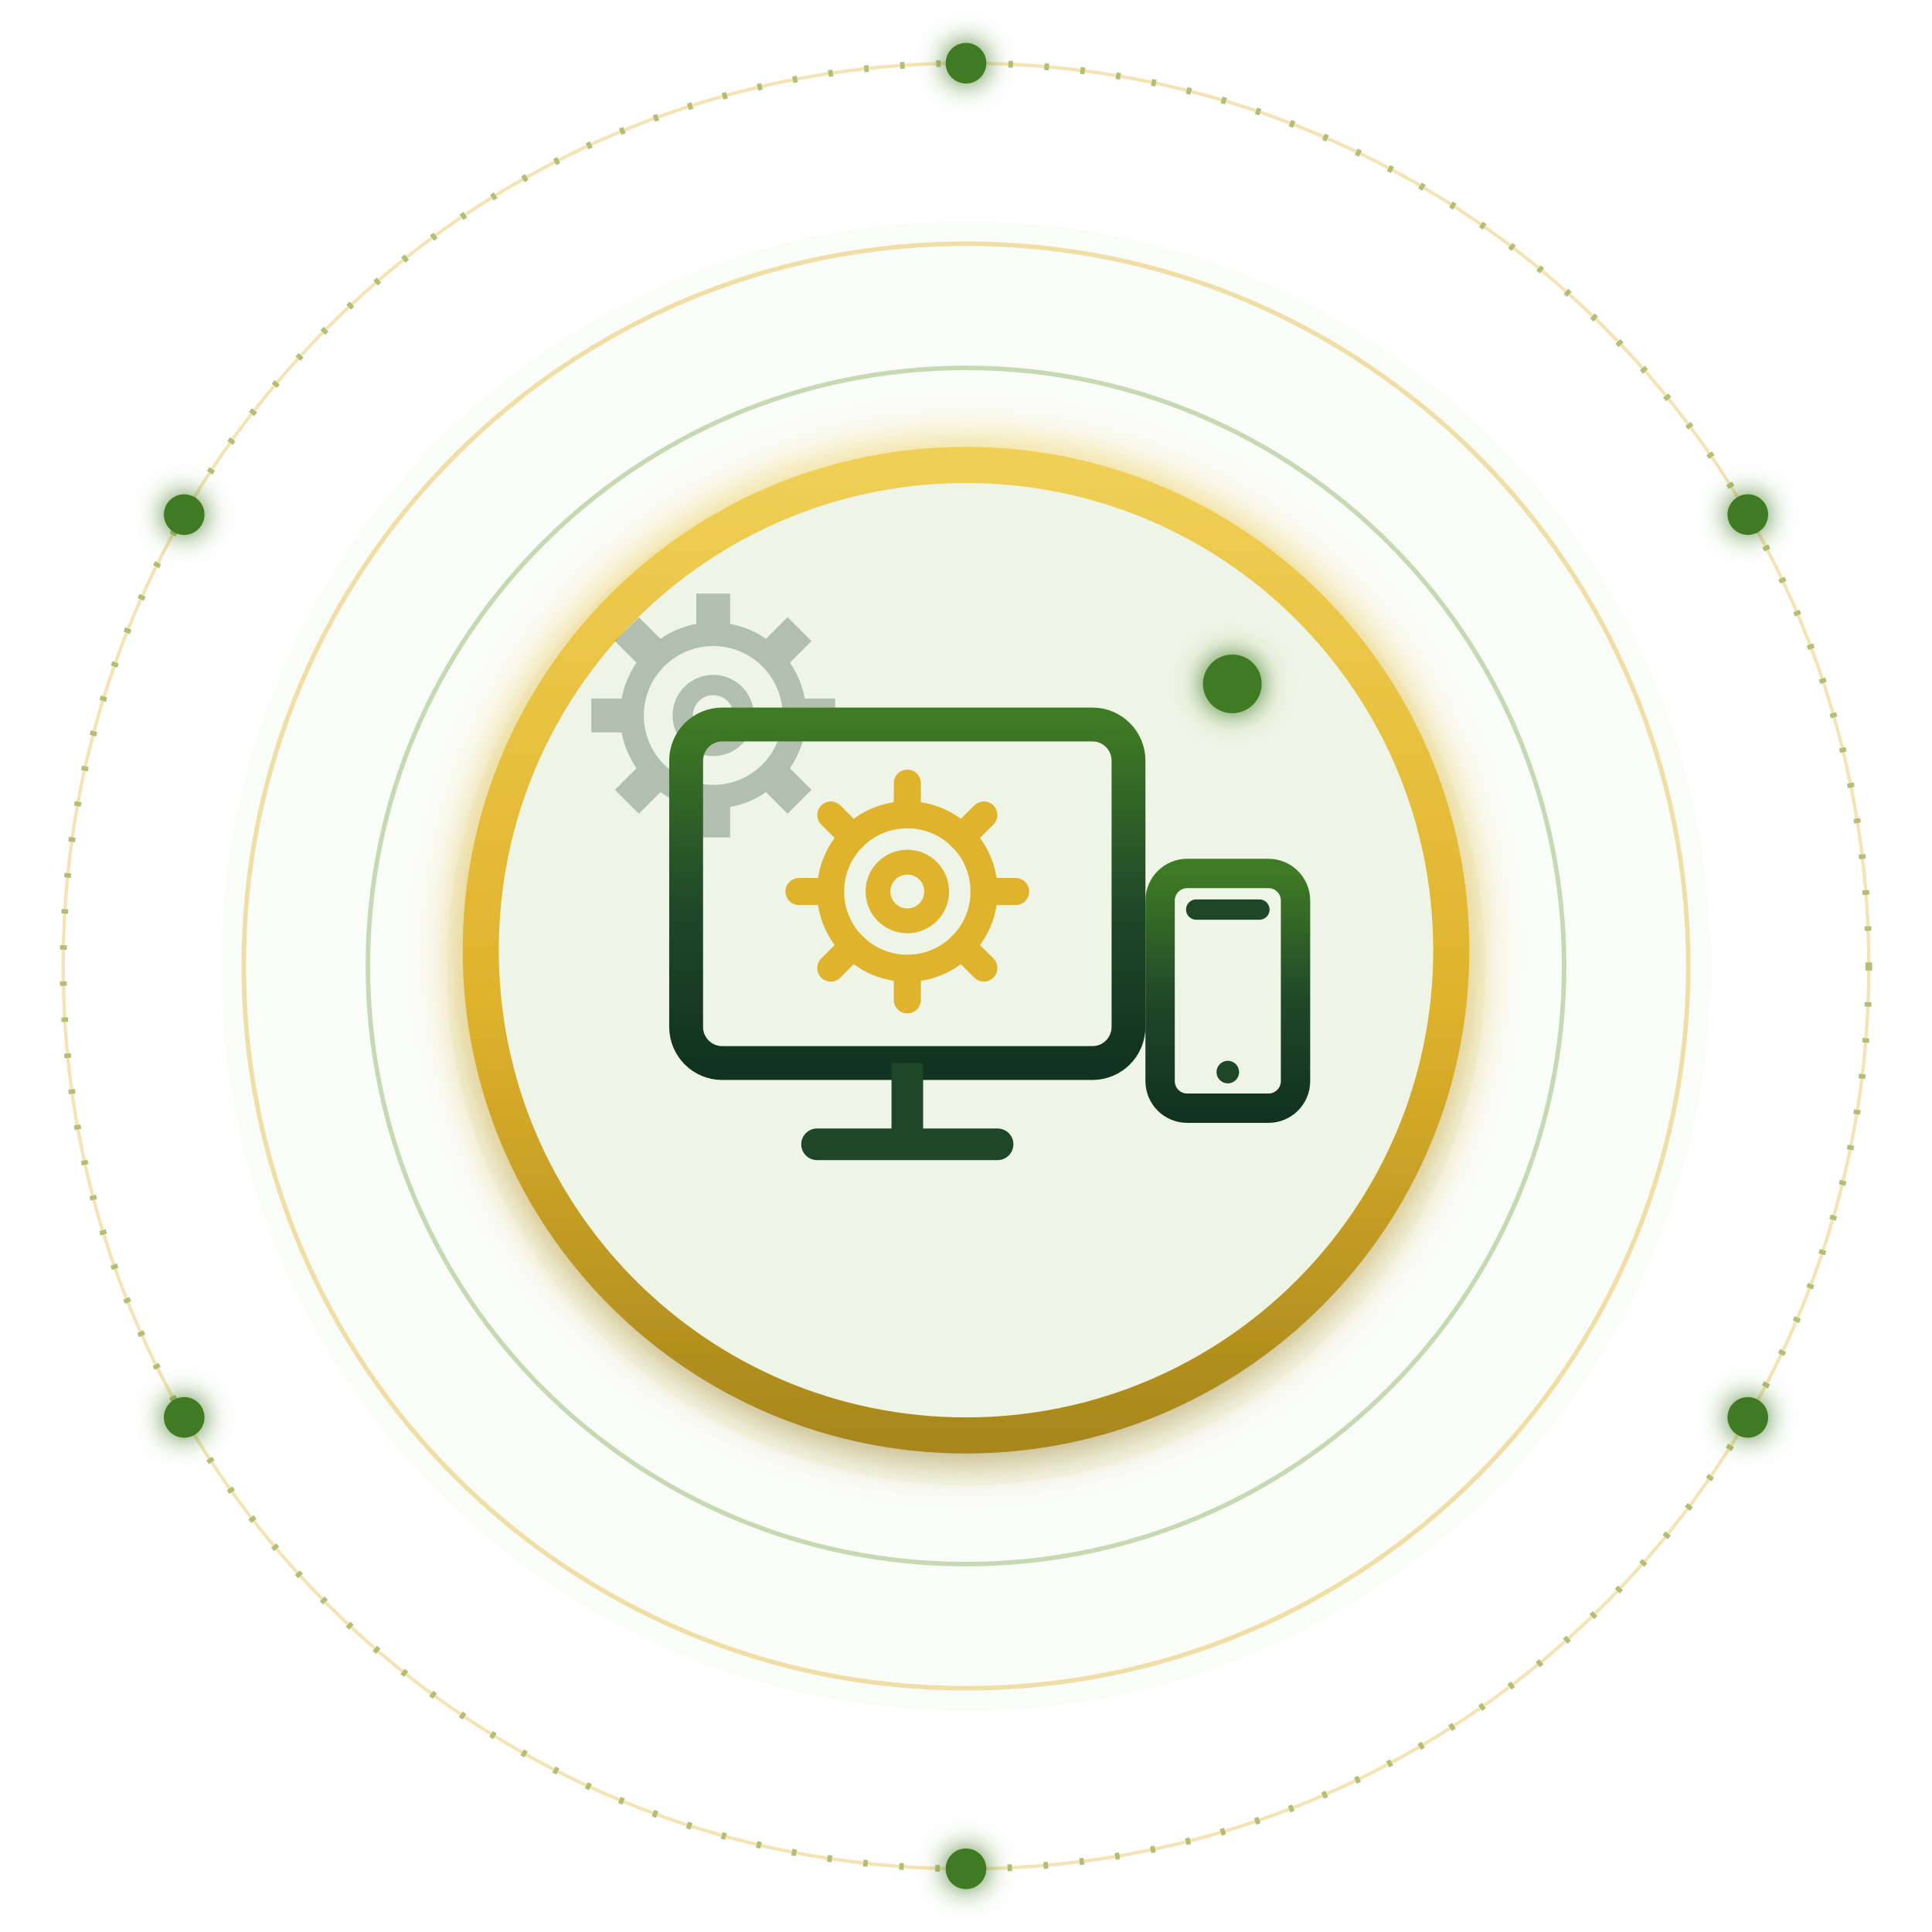
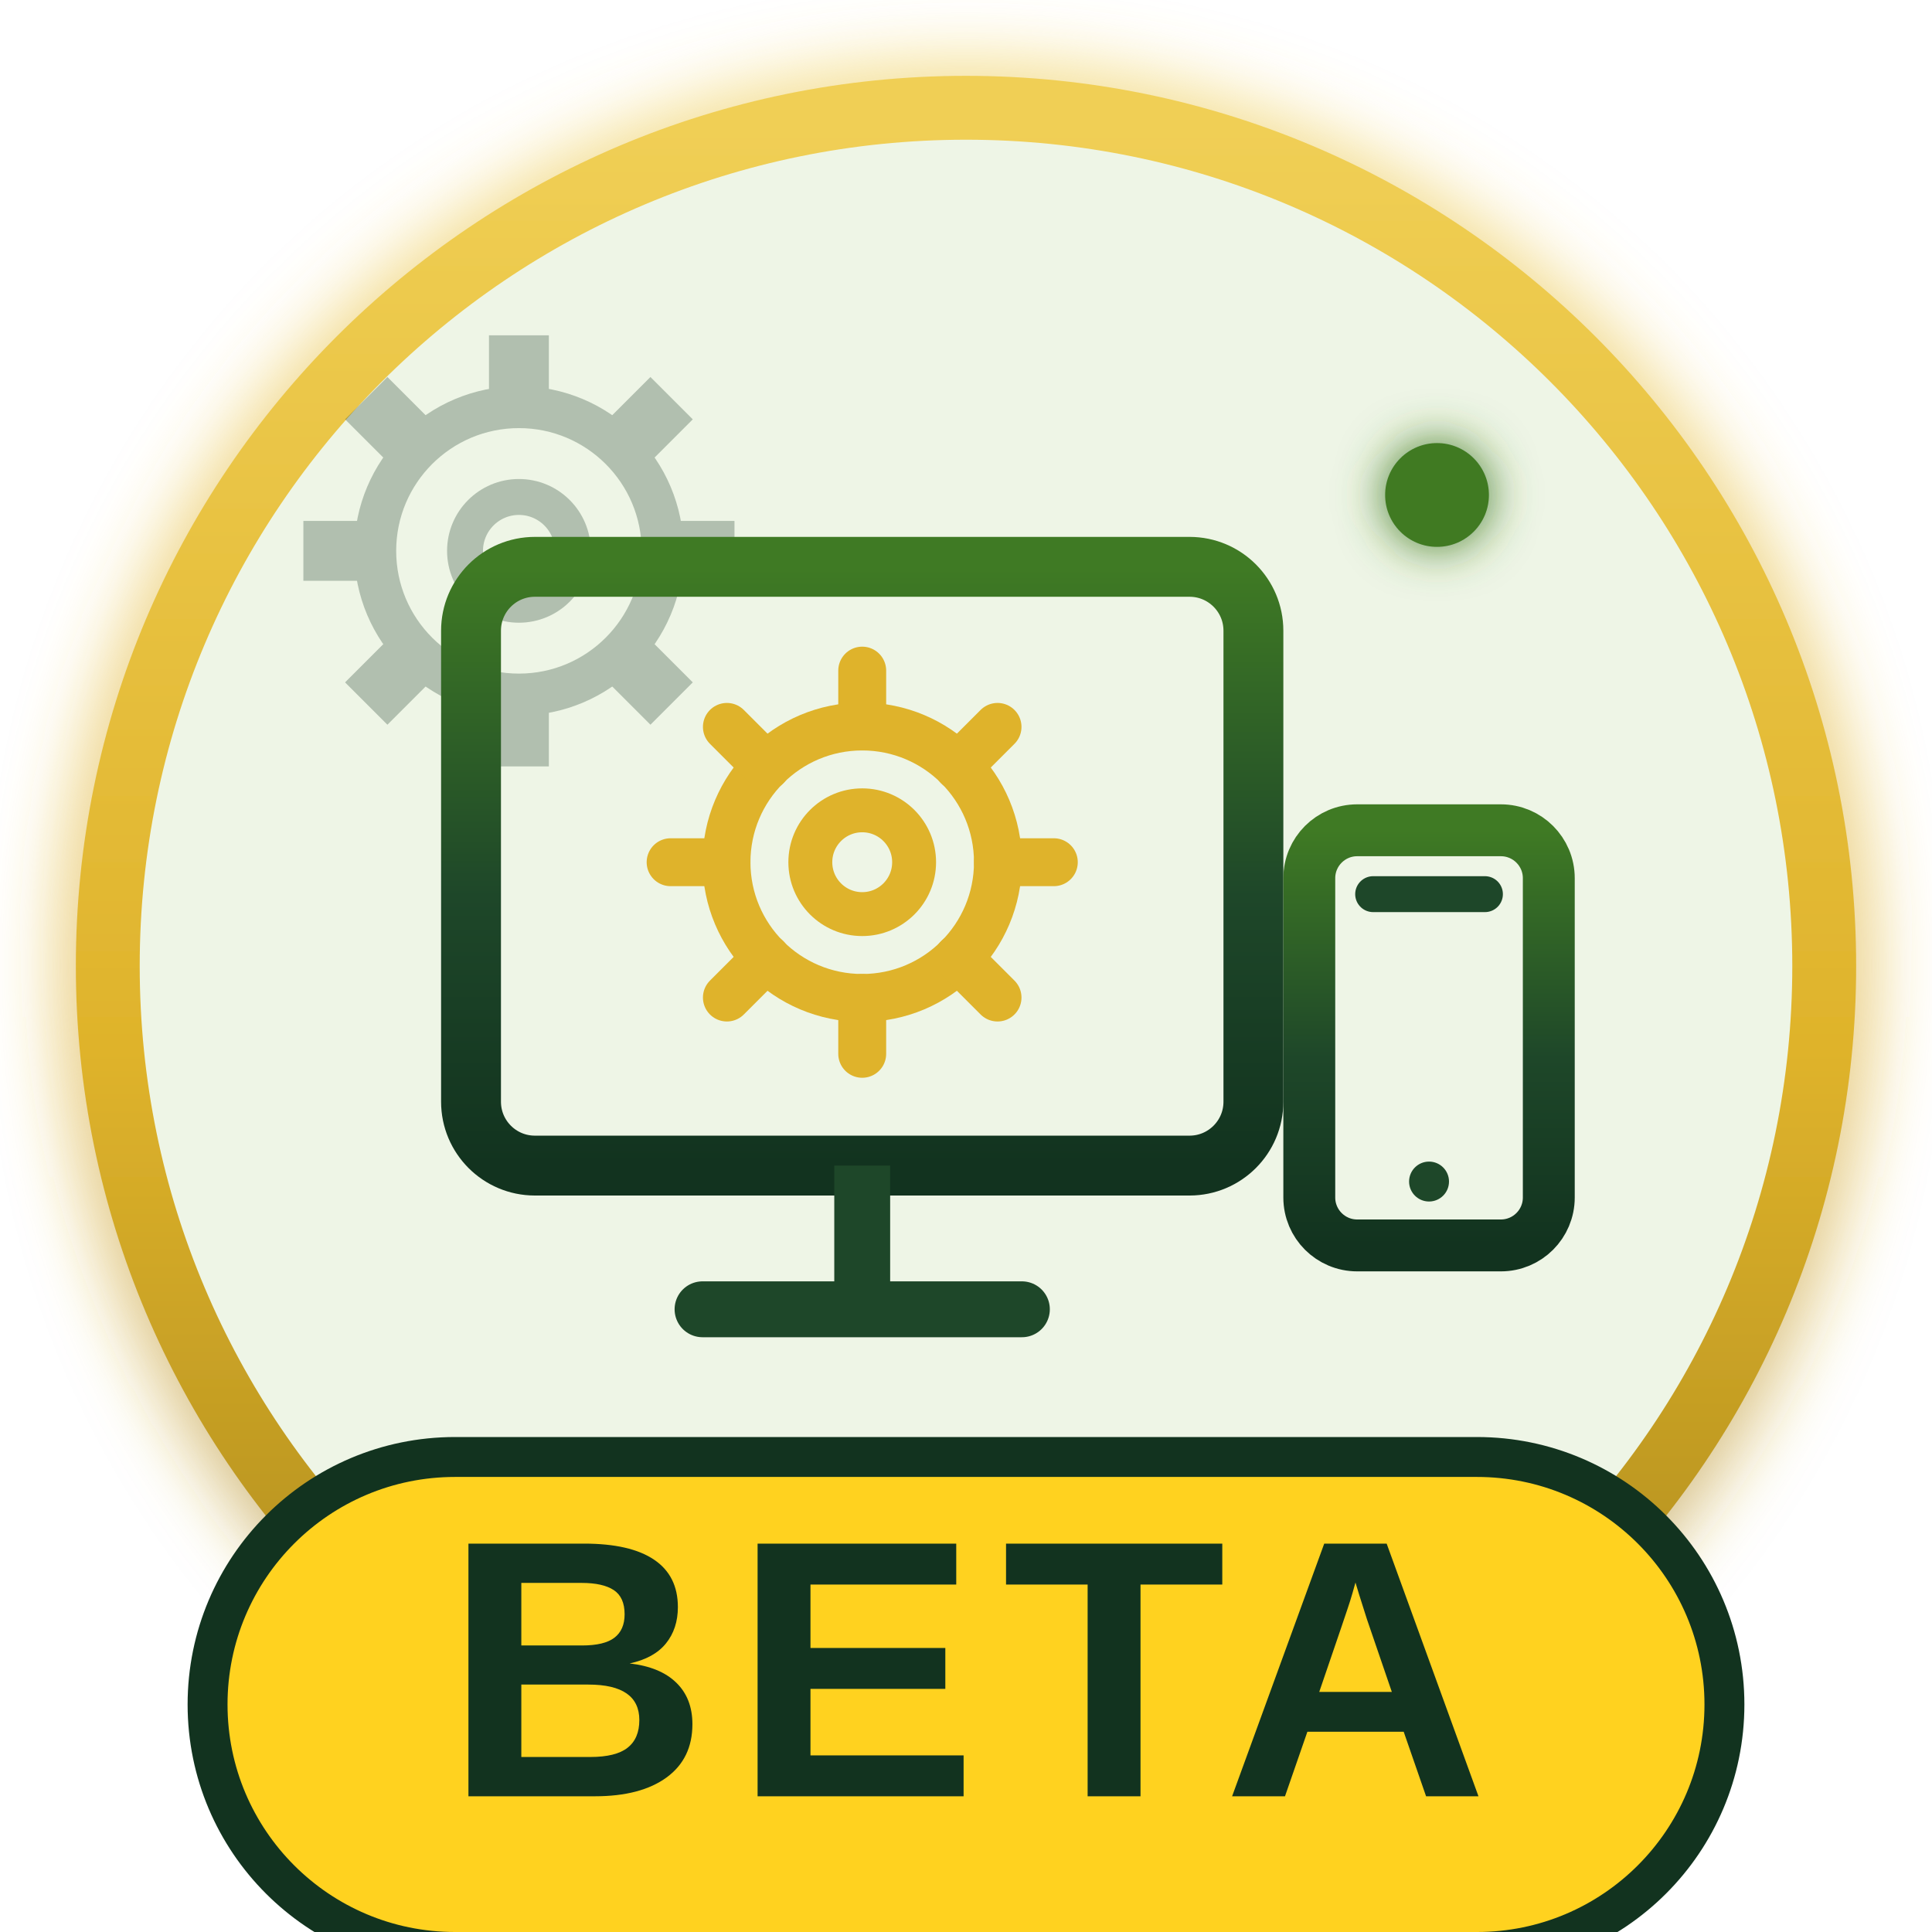
- <svg xmlns="http://www.w3.org/2000/svg" width="856" height="856" viewBox="84 84 856 856">
+ <svg xmlns="http://www.w3.org/2000/svg" width="484" height="484" viewBox="270 263 484 484">
  <defs>
    <filter id="glow" x="-150%" y="-150%" width="400%" height="400%">
      <feGaussianBlur stdDeviation="6" result="b" />
      <feMerge>
        <feMergeNode in="b" />
        <feMergeNode in="SourceGraphic" />
      </feMerge>
    </filter>
    <filter id="softglow" x="-80%" y="-80%" width="260%" height="260%">
      <feGaussianBlur stdDeviation="10" result="b" />
      <feMerge>
        <feMergeNode in="b" />
        <feMergeNode in="SourceGraphic" />
      </feMerge>
    </filter>
    <linearGradient id="ringg" x1="0" y1="0" x2="0" y2="1">
      <stop offset="0%" stop-color="#f0cf55" />
      <stop offset="55%" stop-color="#dfb32b" />
      <stop offset="100%" stop-color="#a8871c" />
    </linearGradient>
    <linearGradient id="deviceg" x1="0" y1="0" x2="0" y2="1">
      <stop offset="0%" stop-color="#3f7a24" />
      <stop offset="55%" stop-color="#1e4729" />
      <stop offset="100%" stop-color="#12331f" />
    </linearGradient>
  </defs>
-   <circle cx="512" cy="512" r="330" fill="#cfe0b4" opacity="0.10" />
-   <circle cx="512" cy="512" r="230" fill="#b7d38e" opacity="0.08" />
-   <circle cx="512" cy="512" r="400" fill="none" stroke="#9dbb7a" stroke-width="3" stroke-dasharray="2 14" opacity="0.9" />
-   <circle cx="512" cy="512" r="400" fill="none" stroke="#dfb32b" stroke-width="1.5" opacity="0.35" />
-   <circle cx="512.0" cy="112.0" r="9" fill="#3f7a24" filter="url(#glow)" />
-   <circle cx="858.4" cy="312.0" r="9" fill="#3f7a24" filter="url(#glow)" />
-   <circle cx="858.4" cy="712.0" r="9" fill="#3f7a24" filter="url(#glow)" />
-   <circle cx="512.0" cy="912.0" r="9" fill="#3f7a24" filter="url(#glow)" />
-   <circle cx="165.6" cy="712.0" r="9" fill="#3f7a24" filter="url(#glow)" />
-   <circle cx="165.6" cy="312.0" r="9" fill="#3f7a24" filter="url(#glow)" />
-   <circle cx="512" cy="512" r="320" fill="none" stroke="#dfb32b" stroke-width="2" opacity="0.4" />
-   <circle cx="512" cy="512" r="265" fill="none" stroke="#9dbb7a" stroke-width="2" opacity="0.55" />
  <g transform="translate(512,505)">
    <g filter="url(#softglow)">
      <circle r="215" fill="#eef5e6" stroke="url(#ringg)" stroke-width="16" />
    </g>
    <g transform="translate(-112,-104) scale(1.5)" opacity="0.28">
      <circle r="24" fill="none" stroke="#12331f" stroke-width="7" />
      <circle r="9" fill="none" stroke="#12331f" stroke-width="6" />
      <line x1="24.0" y1="0.0" x2="36.0" y2="0.0" stroke="#12331f" stroke-width="10" />
      <line x1="17.0" y1="17.0" x2="25.5" y2="25.5" stroke="#12331f" stroke-width="10" />
      <line x1="0.0" y1="24.0" x2="0.0" y2="36.0" stroke="#12331f" stroke-width="10" />
      <line x1="-17.0" y1="17.0" x2="-25.5" y2="25.5" stroke="#12331f" stroke-width="10" />
      <line x1="-24.0" y1="0.0" x2="-36.0" y2="0.0" stroke="#12331f" stroke-width="10" />
      <line x1="-17.0" y1="-17.0" x2="-25.5" y2="-25.5" stroke="#12331f" stroke-width="10" />
      <line x1="-0.0" y1="-24.0" x2="-0.0" y2="-36.0" stroke="#12331f" stroke-width="10" />
      <line x1="17.0" y1="-17.0" x2="25.5" y2="-25.5" stroke="#12331f" stroke-width="10" />
    </g>
    <g transform="translate(-6,-4)">
      <rect x="-118" y="-96" width="196" height="150" rx="16" fill="none" stroke="url(#deviceg)" stroke-width="15" />
      <line x1="-20" y1="54" x2="-20" y2="86" stroke="#1e4729" stroke-width="14" />
      <line x1="-60" y1="90" x2="20" y2="90" stroke="#1e4729" stroke-width="14" stroke-linecap="round" />
      <circle cx="-20" cy="-22" r="34" fill="none" stroke="#dfb32b" stroke-width="12" />
      <line x1="14.0" y1="-22.0" x2="28.0" y2="-22.0" stroke="#dfb32b" stroke-width="12" stroke-linecap="round" />
      <line x1="4.0" y1="2.0" x2="13.9" y2="11.9" stroke="#dfb32b" stroke-width="12" stroke-linecap="round" />
      <line x1="-20.0" y1="12.0" x2="-20.0" y2="26.0" stroke="#dfb32b" stroke-width="12" stroke-linecap="round" />
      <line x1="-44.0" y1="2.0" x2="-53.9" y2="11.9" stroke="#dfb32b" stroke-width="12" stroke-linecap="round" />
      <line x1="-54.0" y1="-22.0" x2="-68.0" y2="-22.0" stroke="#dfb32b" stroke-width="12" stroke-linecap="round" />
      <line x1="-44.0" y1="-46.0" x2="-53.9" y2="-55.9" stroke="#dfb32b" stroke-width="12" stroke-linecap="round" />
      <line x1="-20.0" y1="-56.0" x2="-20.0" y2="-70.0" stroke="#dfb32b" stroke-width="12" stroke-linecap="round" />
      <line x1="4.0" y1="-46.0" x2="13.9" y2="-55.9" stroke="#dfb32b" stroke-width="12" stroke-linecap="round" />
      <circle cx="-20" cy="-22" r="13" fill="none" stroke="#dfb32b" stroke-width="11" />
      <rect x="92" y="-30" width="60" height="104" rx="12" fill="none" stroke="url(#deviceg)" stroke-width="13" />
      <line x1="108" y1="-14" x2="136" y2="-14" stroke="#1e4729" stroke-width="9" stroke-linecap="round" />
      <circle cx="122" cy="58" r="5" fill="#1e4729" />
    </g>
    <circle cx="118" cy="-118" r="13" fill="#3f7a24" filter="url(#glow)" />
  </g>
+   <g id="beta-tag">
+     <rect x="322" y="628" width="380" height="124" rx="62" fill="#ffd21f" stroke="#12331f" stroke-width="10" />
+     <text x="512" y="713" text-anchor="middle" font-family="Segoe UI, Helvetica Neue, Arial, sans-serif" font-weight="800" font-size="92" letter-spacing="6" fill="#12331f">BETA</text>
+   </g>
</svg>
